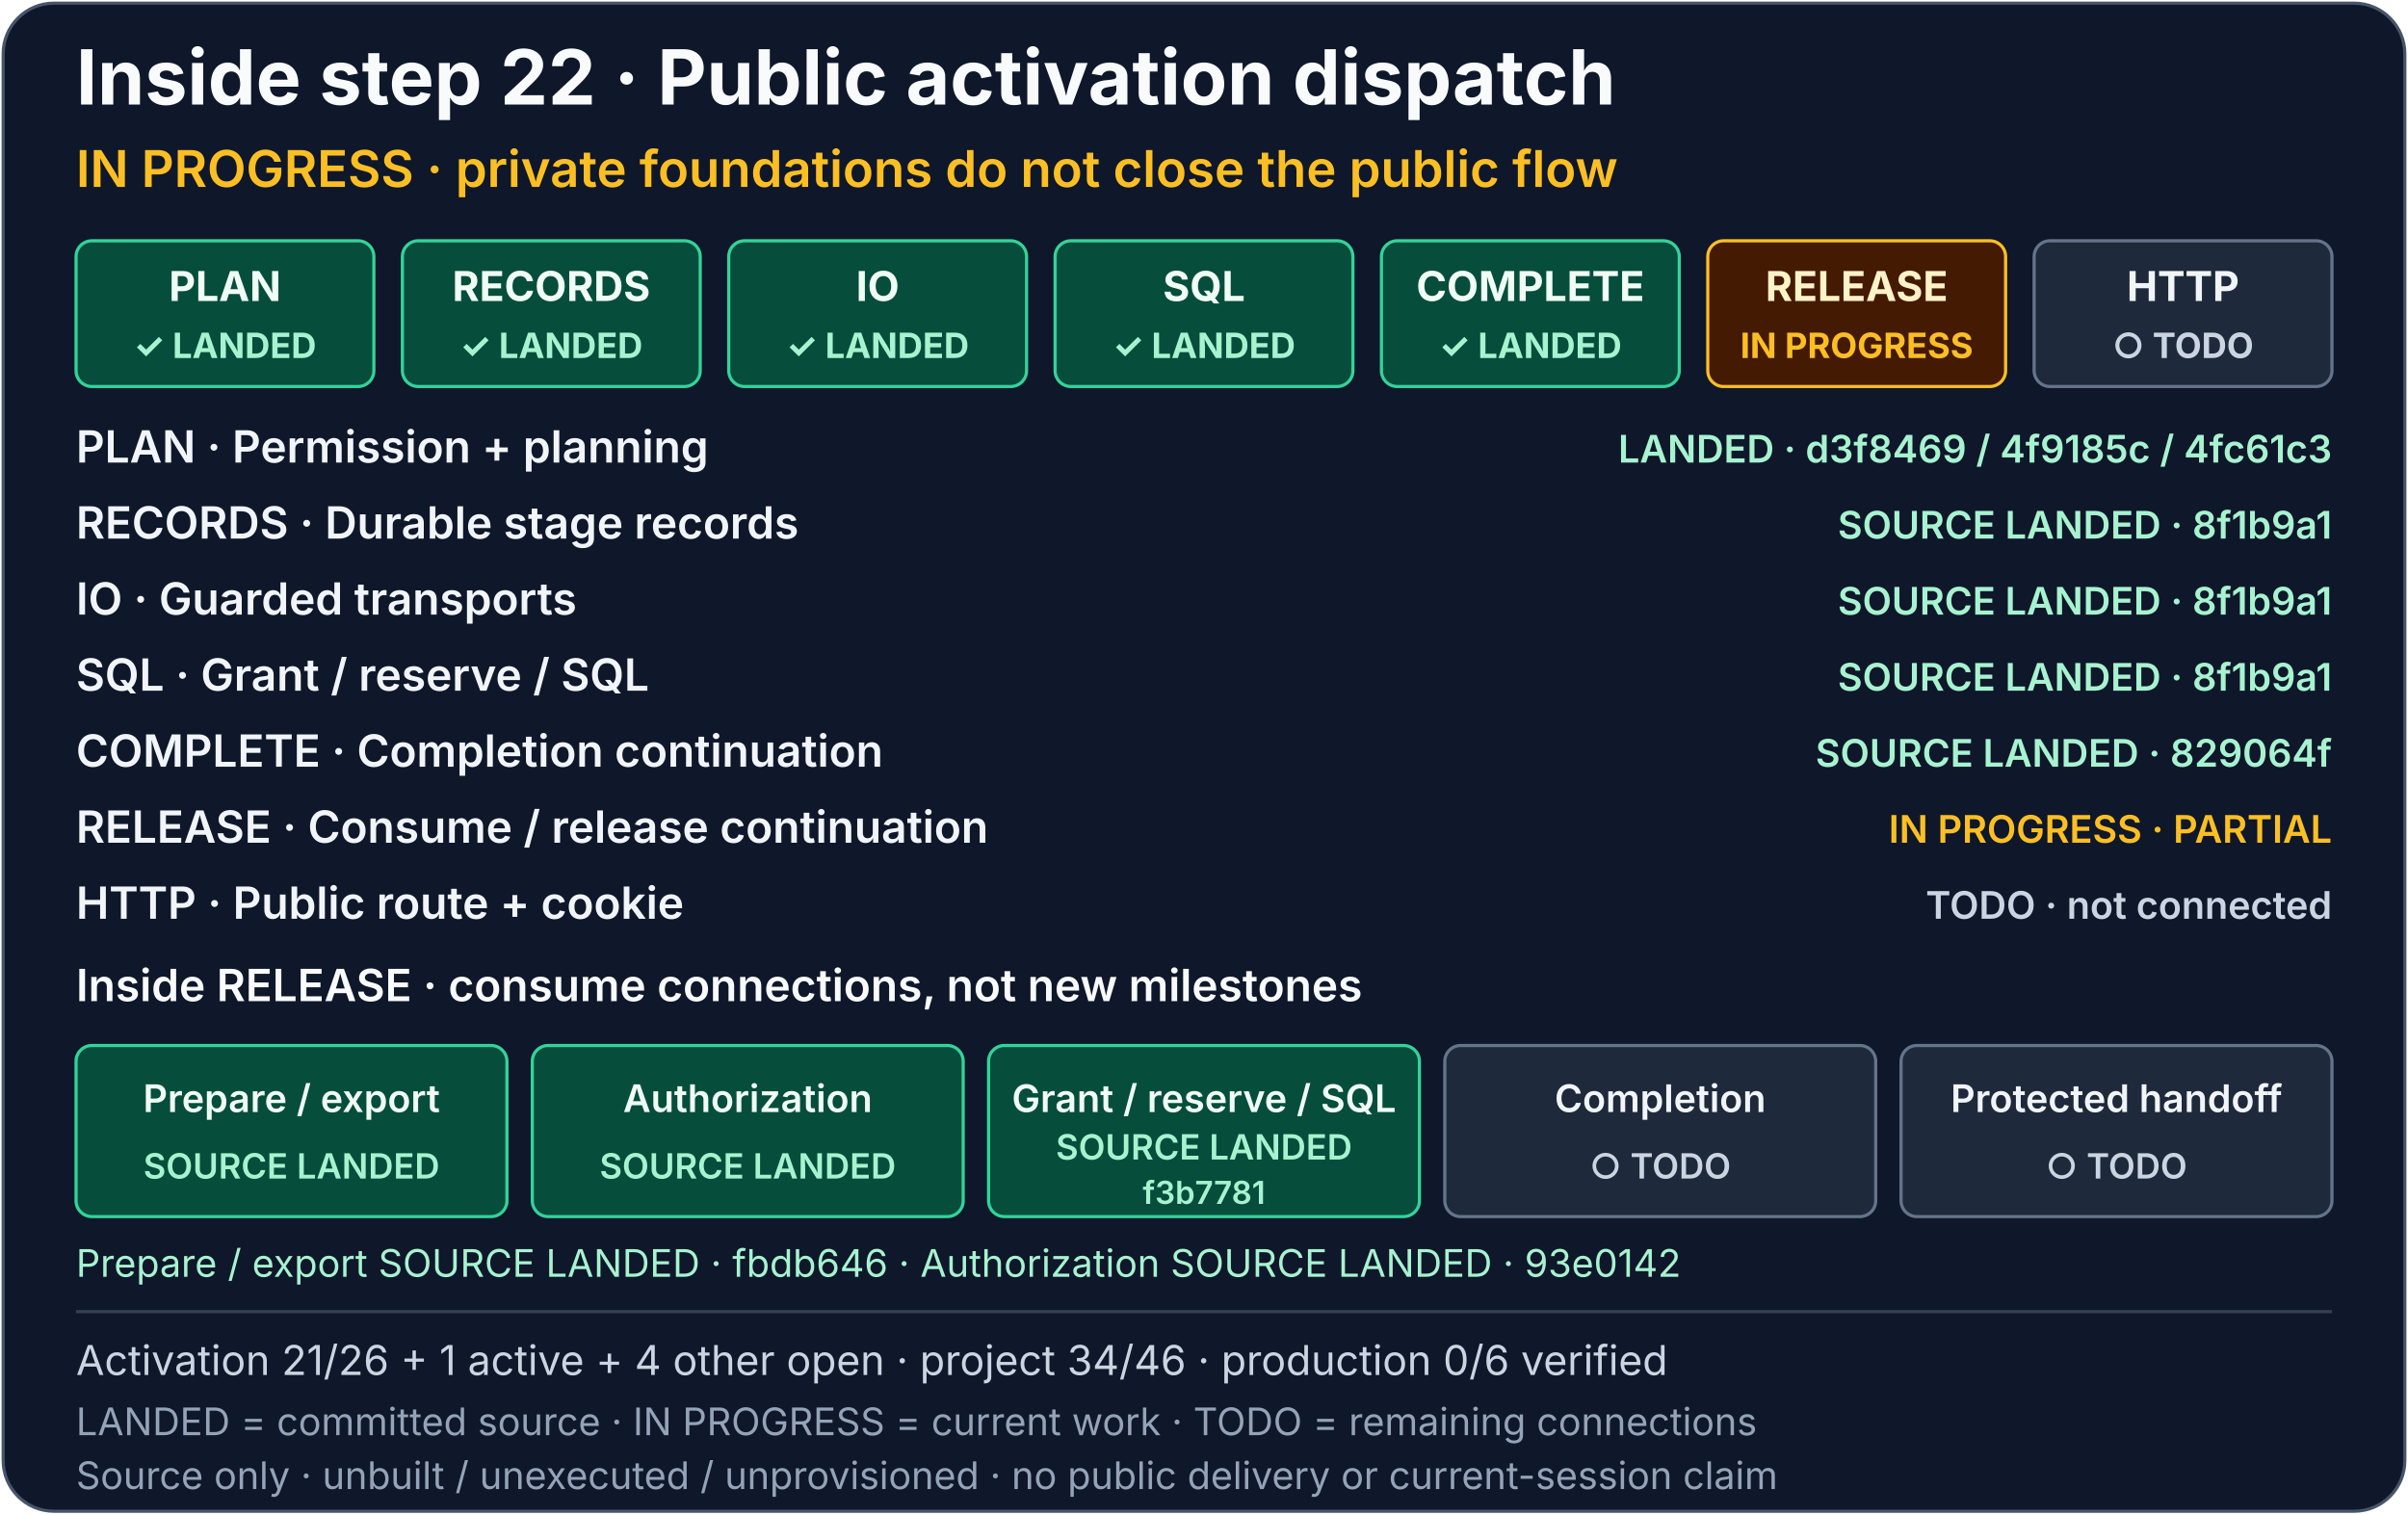
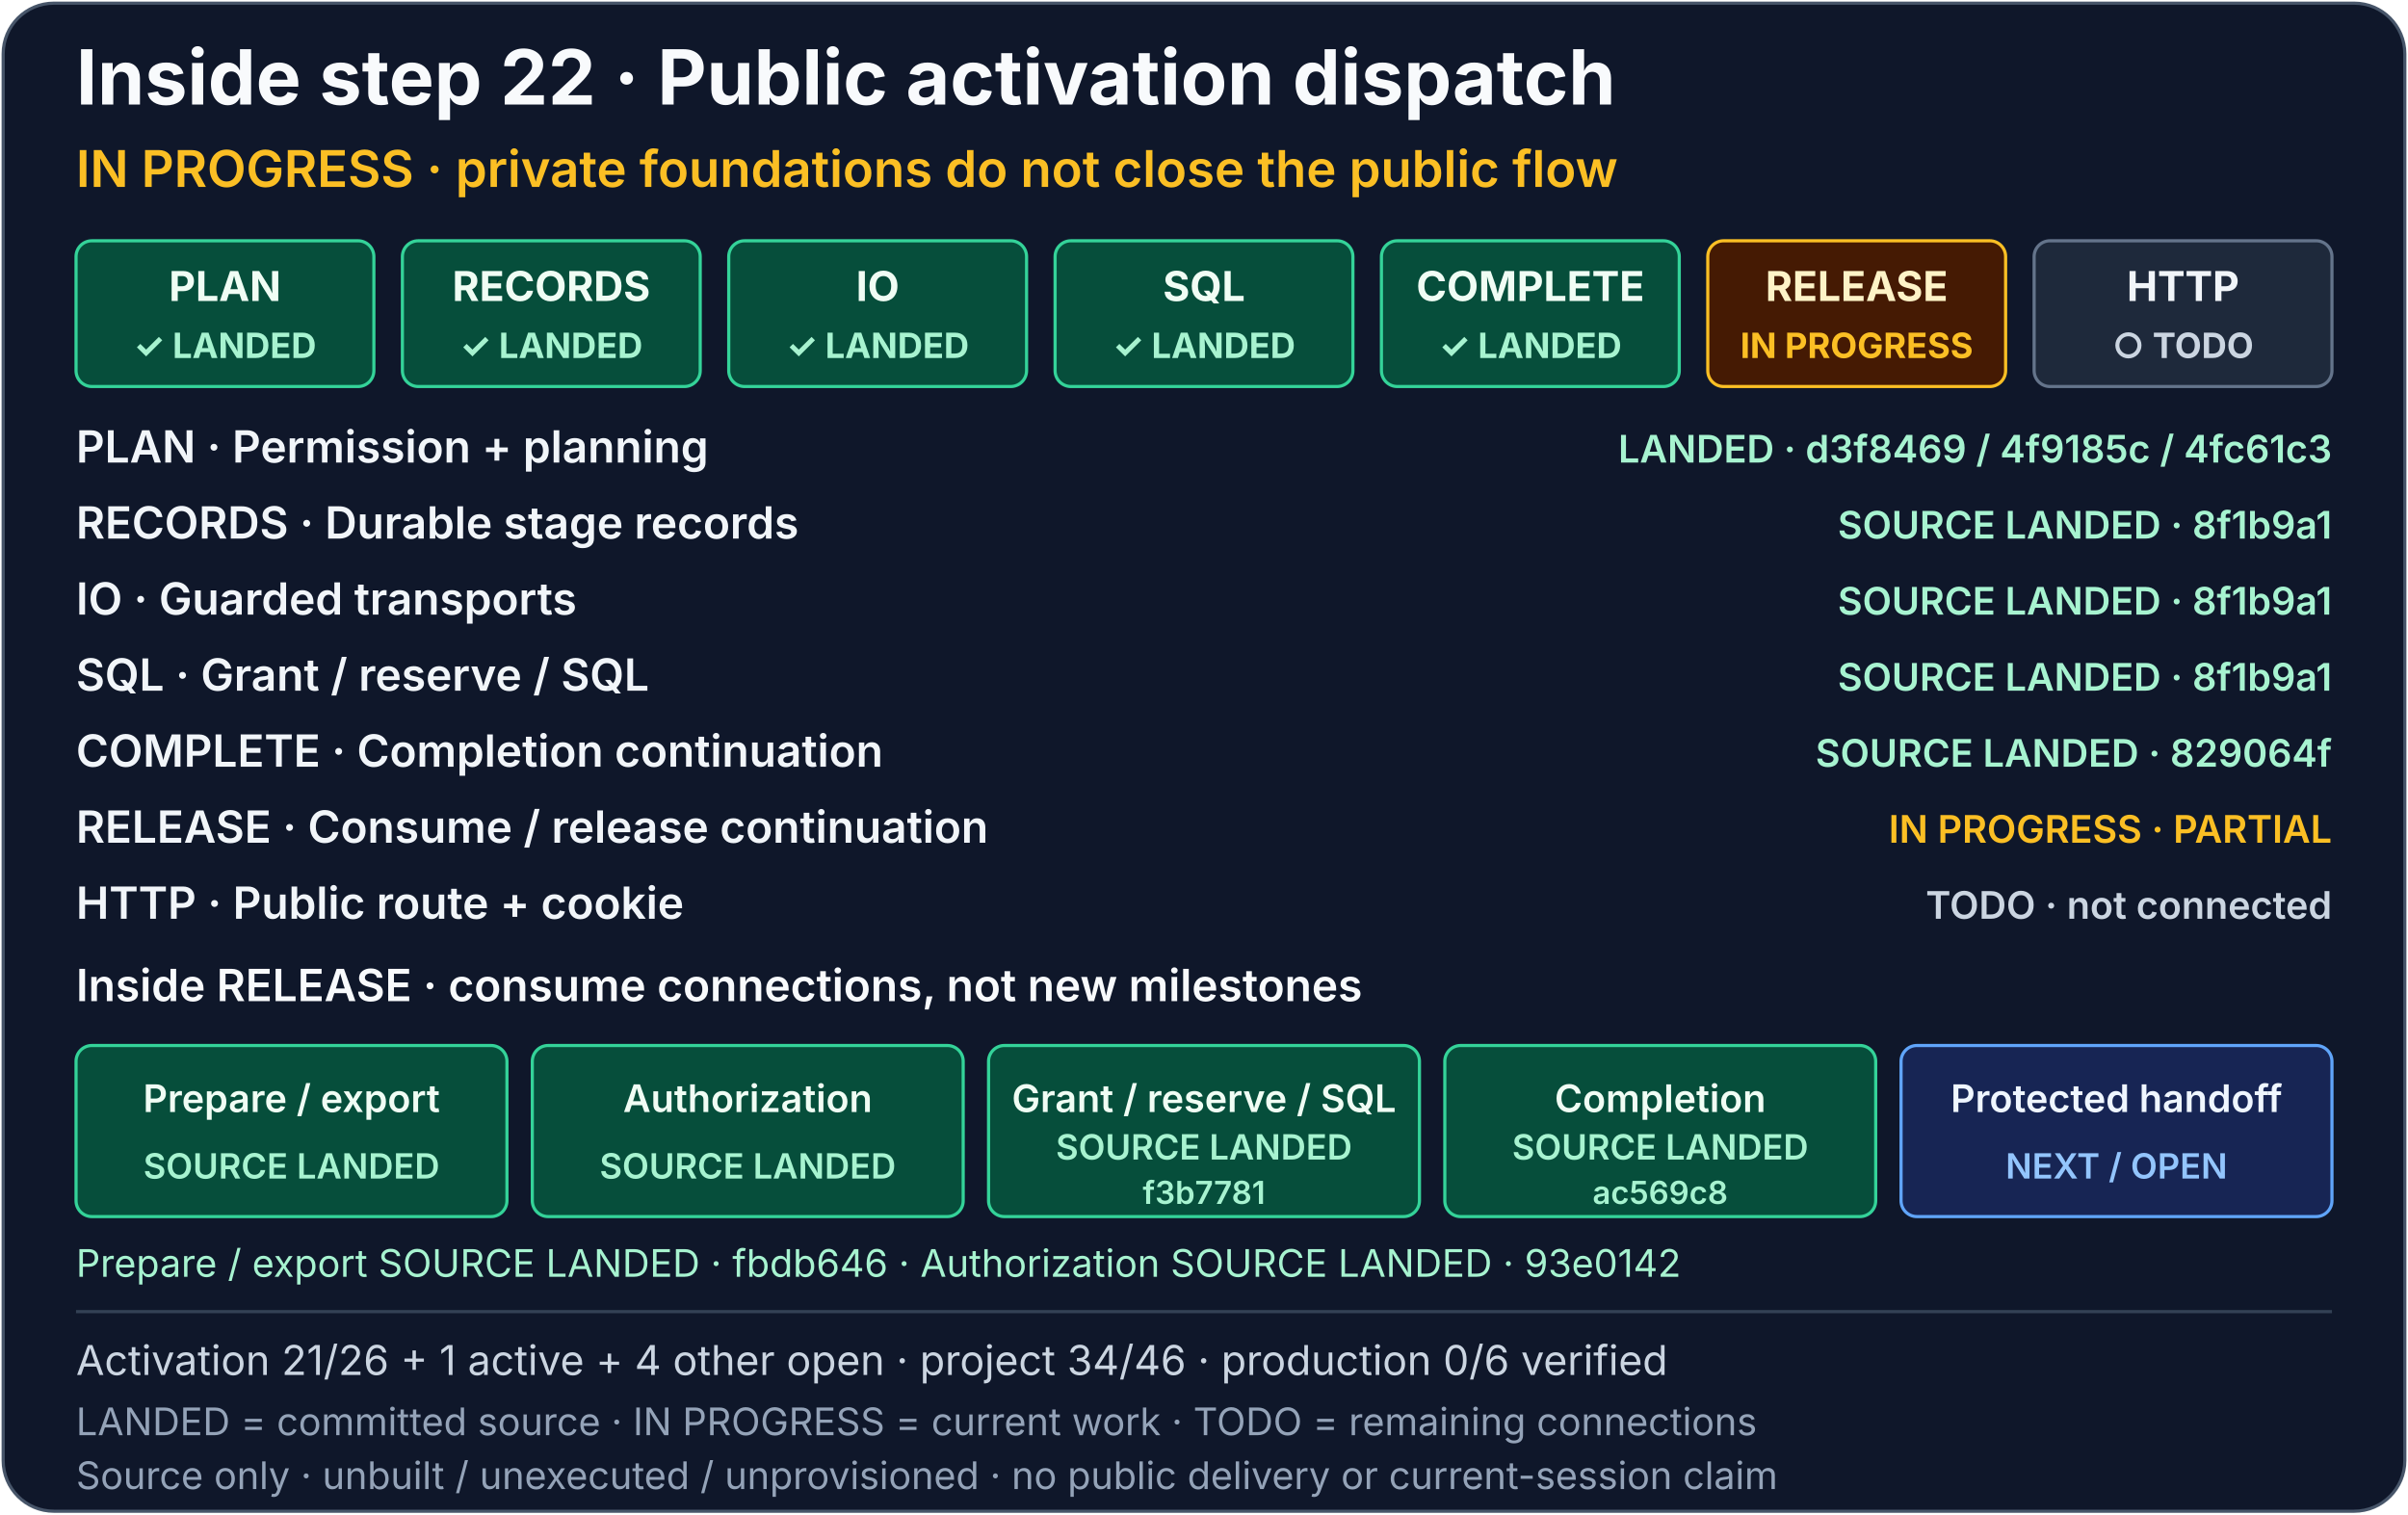
<svg xmlns="http://www.w3.org/2000/svg" width="760" height="478" viewBox="0 0 760 478" role="img" aria-labelledby="activation-dispatch-title activation-dispatch-description">
  <rect x="1" y="1" width="758" height="476" rx="16" fill="#0f172a" stroke="#475569" />
  <g font-family="system-ui, -apple-system, Segoe UI, sans-serif">
    <text x="24" y="33" fill="#f8fafc" font-size="24" font-weight="700">Inside step 22 · Public activation dispatch</text>
    <text x="24" y="59" fill="#fbbf24" font-size="16" font-weight="600">IN PROGRESS · private foundations do not close the public flow</text>
    <a href="../production-status.md#activation-dispatch-detail">
      <g font-size="13" font-weight="700" text-anchor="middle">
        <g aria-label="PLAN: Permission + planning, source-landed">
          <rect x="24" y="76" width="94" height="46" rx="5" fill="#064e3b" stroke="#34d399" />
          <text x="71" y="95" fill="#f0fdf4">PLAN</text>
          <text x="71" y="113" fill="#a7f3d0" font-size="11">✓ LANDED</text>
        </g>
        <g aria-label="RECORDS: Durable stage records, source-landed in 8f1b9a1">
          <rect x="127" y="76" width="94" height="46" rx="5" fill="#064e3b" stroke="#34d399" />
          <text x="174" y="95" fill="#f0fdf4">RECORDS</text>
          <text x="174" y="113" fill="#a7f3d0" font-size="11">✓ LANDED</text>
        </g>
        <g aria-label="IO: Guarded transports, source-landed in 8f1b9a1">
          <rect x="230" y="76" width="94" height="46" rx="5" fill="#064e3b" stroke="#34d399" />
          <text x="277" y="95" fill="#f0fdf4">IO</text>
          <text x="277" y="113" fill="#a7f3d0" font-size="11">✓ LANDED</text>
        </g>
        <g aria-label="SQL: Grant / reserve / SQL, source-landed in 8f1b9a1">
          <rect x="333" y="76" width="94" height="46" rx="5" fill="#064e3b" stroke="#34d399" />
          <text x="380" y="95" fill="#f0fdf4">SQL</text>
          <text x="380" y="113" fill="#a7f3d0" font-size="11">✓ LANDED</text>
        </g>
        <g aria-label="COMPLETE: Completion continuation, source-landed in 829064f">
          <rect x="436" y="76" width="94" height="46" rx="5" fill="#064e3b" stroke="#34d399" />
          <text x="483" y="95" fill="#f0fdf4">COMPLETE</text>
          <text x="483" y="113" fill="#a7f3d0" font-size="11">✓ LANDED</text>
        </g>
-         <g aria-label="RELEASE: Consume / release continuation, in progress and partial; prepare/export source-landed in fbdb646, authorization source-landed in 93e0142, and grant/reserve/SQL source-landed in f3b7781">
+         <g aria-label="RELEASE: Consume / release continuation, in progress and partial; prepare/export source-landed in fbdb646, authorization source-landed in 93e0142, grant/reserve/SQL source-landed in f3b7781, completion source-landed in ac569c8, and protected handoff next and open">
          <rect x="539" y="76" width="94" height="46" rx="5" fill="#451a03" stroke="#fbbf24" />
          <text x="586" y="95" fill="#fef3c7">RELEASE</text>
          <text x="586" y="113" fill="#fbbf24" font-size="11">IN PROGRESS</text>
        </g>
        <g aria-label="HTTP: Public route + cookie, todo">
          <rect x="642" y="76" width="94" height="46" rx="5" fill="#1e293b" stroke="#64748b" />
          <text x="689" y="95" fill="#f1f5f9">HTTP</text>
          <text x="689" y="113" fill="#cbd5e1" font-size="11">○ TODO</text>
        </g>
      </g>
      <g font-size="14" font-weight="600" fill="#f1f5f9">
        <text x="24" y="146">PLAN · Permission + planning</text>
        <text x="24" y="170">RECORDS · Durable stage records</text>
        <text x="24" y="194">IO · Guarded transports</text>
        <text x="24" y="218">SQL · Grant / reserve / SQL</text>
        <text x="24" y="242">COMPLETE · Completion continuation</text>
        <text x="24" y="266">RELEASE · Consume / release continuation</text>
        <text x="24" y="290">HTTP · Public route + cookie</text>
      </g>
      <g font-size="12" font-weight="600" text-anchor="end">
        <text x="736" y="146" fill="#a7f3d0">LANDED · d3f8469 / 4f9185c / 4fc61c3</text>
        <text x="736" y="170" fill="#a7f3d0">SOURCE LANDED · 8f1b9a1</text>
        <text x="736" y="194" fill="#a7f3d0">SOURCE LANDED · 8f1b9a1</text>
        <text x="736" y="218" fill="#a7f3d0">SOURCE LANDED · 8f1b9a1</text>
        <text x="736" y="242" fill="#a7f3d0">SOURCE LANDED · 829064f</text>
        <text x="736" y="266" fill="#fbbf24">IN PROGRESS · PARTIAL</text>
        <text x="736" y="290" fill="#cbd5e1">TODO · not connected</text>
      </g>
      <text x="24" y="316" fill="#f8fafc" font-size="14" font-weight="600">Inside RELEASE · consume connections, not new milestones</text>
      <g font-size="12" font-weight="600" text-anchor="middle">
        <g aria-label="RELEASE Prepare / export: source-landed in fbdb6461454e4e3e47e064fe798497bf5de3d67a">
          <rect x="24" y="330" width="136" height="54" rx="5" fill="#064e3b" stroke="#34d399" />
          <text x="92" y="351" fill="#f0fdf4">Prepare / export</text>
          <text x="92" y="372" fill="#a7f3d0" font-size="11">SOURCE LANDED</text>
        </g>
        <g aria-label="RELEASE Authorization: source-landed in 93e0142f3b440682305a9d2bd937a441b3050423">
          <rect x="168" y="330" width="136" height="54" rx="5" fill="#064e3b" stroke="#34d399" />
          <text x="236" y="351" fill="#f0fdf4">Authorization</text>
          <text x="236" y="372" fill="#a7f3d0" font-size="11">SOURCE LANDED</text>
        </g>
        <g aria-label="RELEASE Grant / reserve / SQL: source-landed in f3b7781e2c5a83333ecf4b105fca37115cea09ce">
          <rect x="312" y="330" width="136" height="54" rx="5" fill="#064e3b" stroke="#34d399" />
          <text x="380" y="351" fill="#f0fdf4">Grant / reserve / SQL</text>
          <text x="380" y="366" fill="#a7f3d0" font-size="11">SOURCE LANDED</text>
          <text x="380" y="380" fill="#a7f3d0" font-size="10">f3b7781</text>
        </g>
-         <g aria-label="RELEASE Completion: todo">
-           <rect x="456" y="330" width="136" height="54" rx="5" fill="#1e293b" stroke="#64748b" />
-           <text x="524" y="351" fill="#f1f5f9">Completion</text>
-           <text x="524" y="372" fill="#cbd5e1" font-size="11">○ TODO</text>
+         <g aria-label="RELEASE Completion: source-landed in ac569c81162fdd308ce93d7dd79402526768255b">
+           <rect x="456" y="330" width="136" height="54" rx="5" fill="#064e3b" stroke="#34d399" />
+           <text x="524" y="351" fill="#f0fdf4">Completion</text>
+           <text x="524" y="366" fill="#a7f3d0" font-size="11">SOURCE LANDED</text>
+           <text x="524" y="380" fill="#a7f3d0" font-size="10">ac569c8</text>
        </g>
-         <g aria-label="RELEASE Protected handoff: todo">
-           <rect x="600" y="330" width="136" height="54" rx="5" fill="#1e293b" stroke="#64748b" />
-           <text x="668" y="351" fill="#f1f5f9">Protected handoff</text>
-           <text x="668" y="372" fill="#cbd5e1" font-size="11">○ TODO</text>
+         <g aria-label="RELEASE Protected handoff: next and open, not in progress">
+           <rect x="600" y="330" width="136" height="54" rx="5" fill="#172554" stroke="#60a5fa" />
+           <text x="668" y="351" fill="#eff6ff">Protected handoff</text>
+           <text x="668" y="372" fill="#93c5fd" font-size="11">NEXT / OPEN</text>
        </g>
      </g>
      <text x="24" y="403" fill="#a7f3d0" font-size="12">Prepare / export SOURCE LANDED · fbdb646 · Authorization SOURCE LANDED · 93e0142</text>
    </a>
    <path d="M24 414H736" stroke="#334155" />
    <text x="24" y="434" fill="#cbd5e1" font-size="13">Activation 21/26 + 1 active + 4 other open · project 34/46 · production 0/6 verified</text>
    <text x="24" y="453" fill="#94a3b8" font-size="12">LANDED = committed source · IN PROGRESS = current work · TODO = remaining connections</text>
    <text x="24" y="470" fill="#94a3b8" font-size="12">Source only · unbuilt / unexecuted / unprovisioned · no public delivery or current-session claim</text>
  </g>
</svg>
